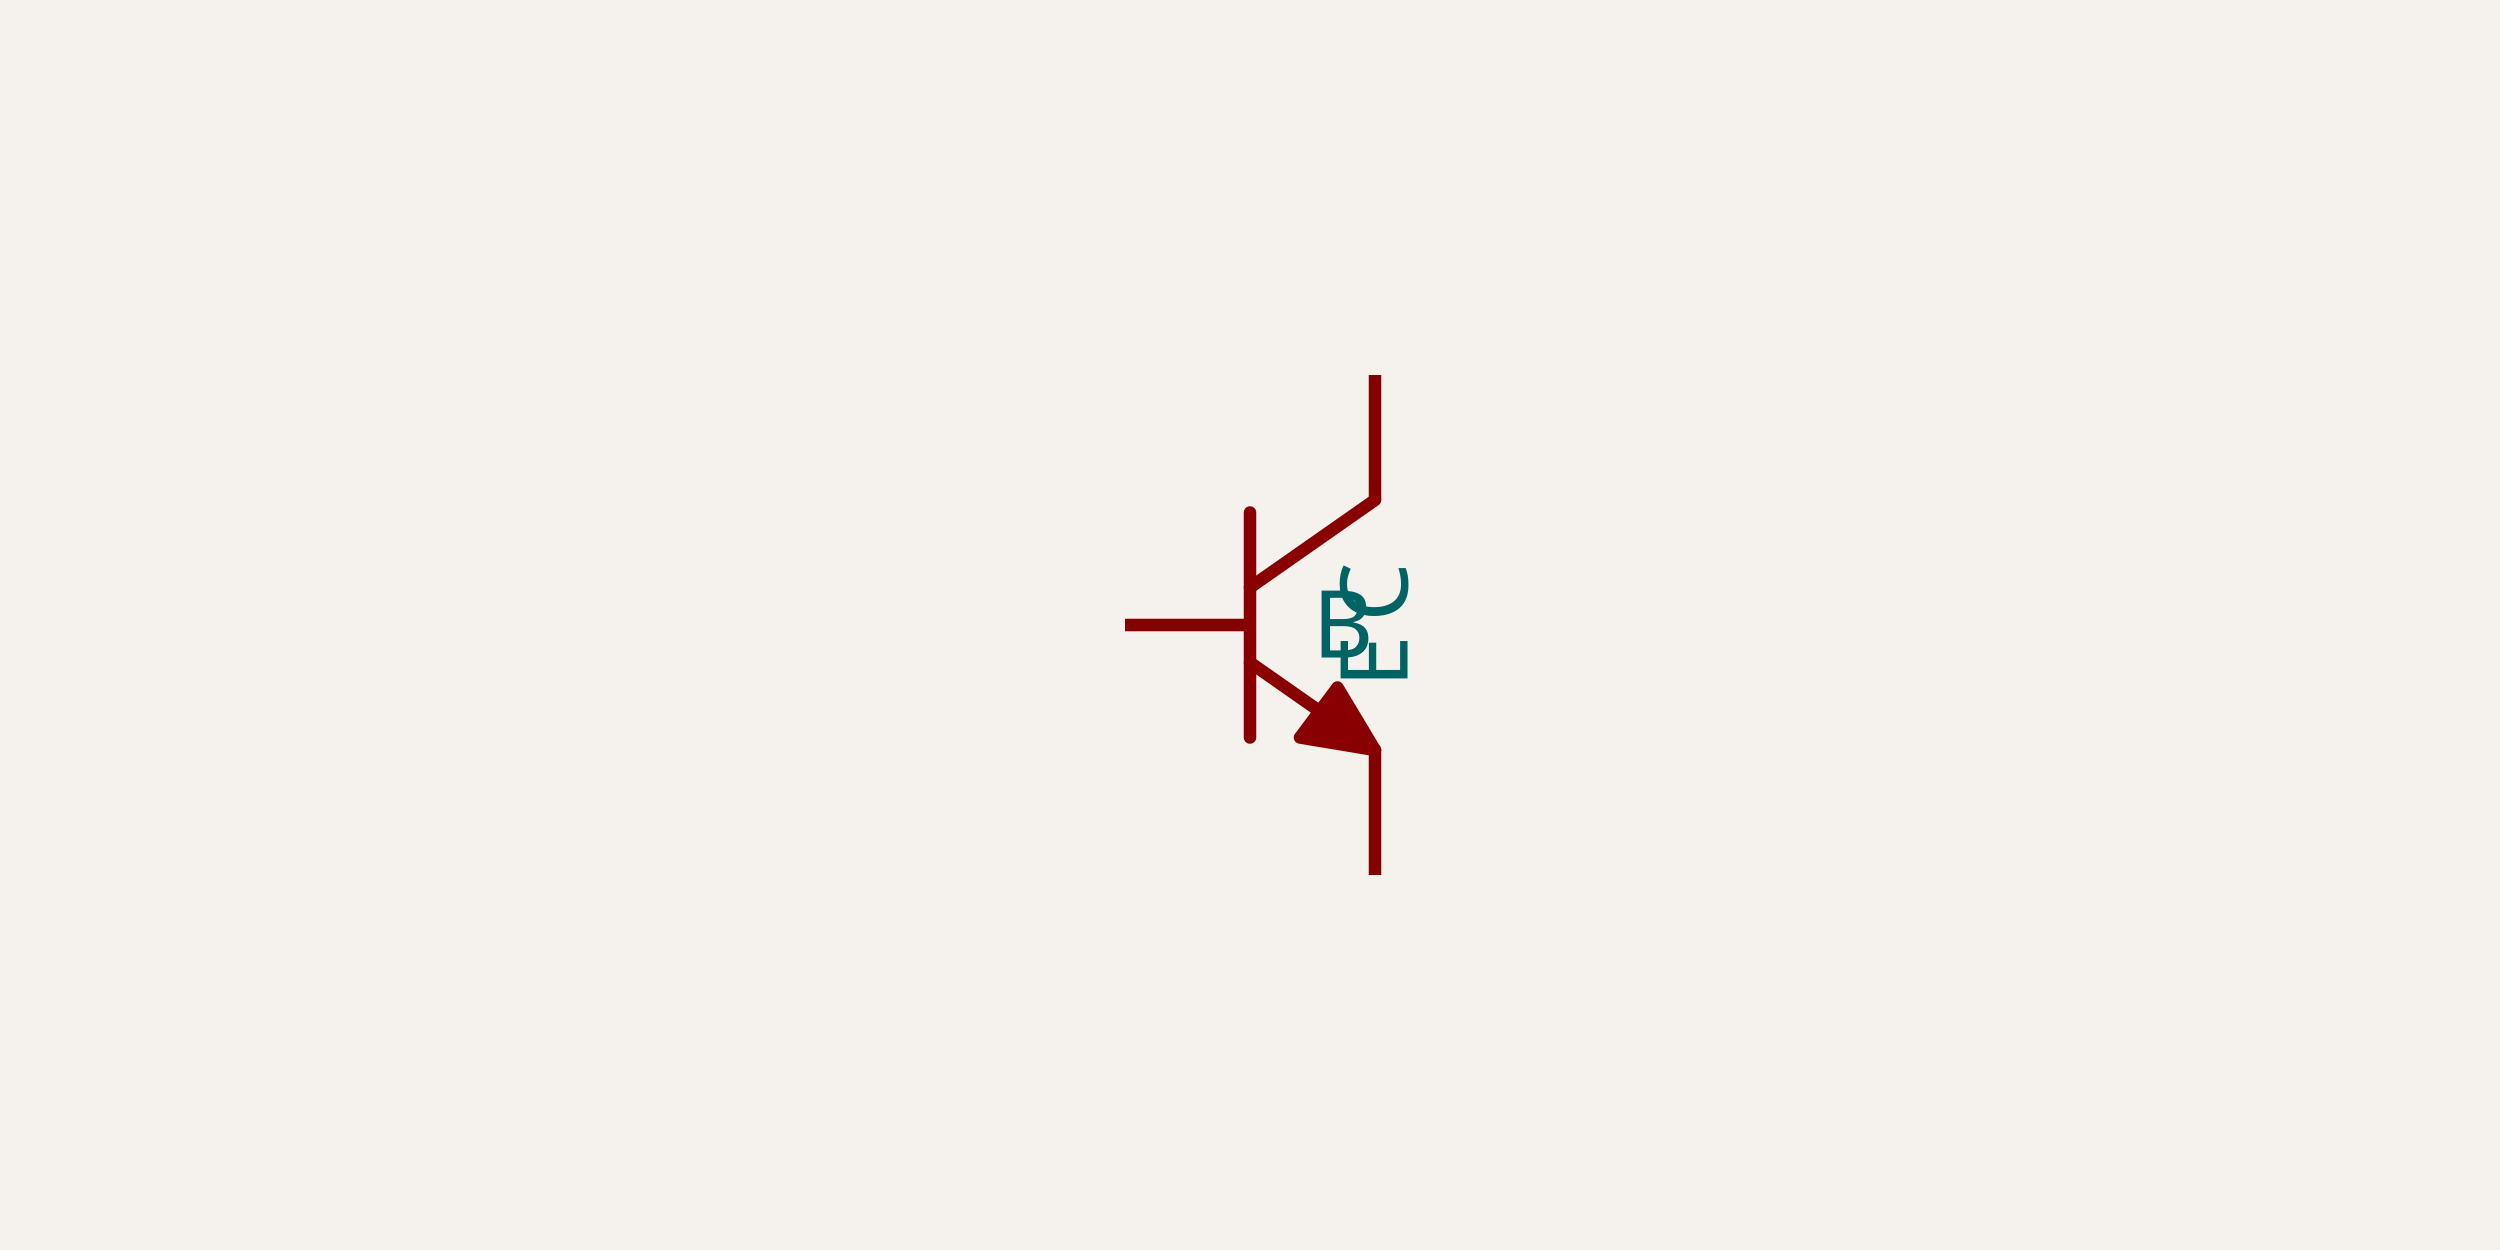
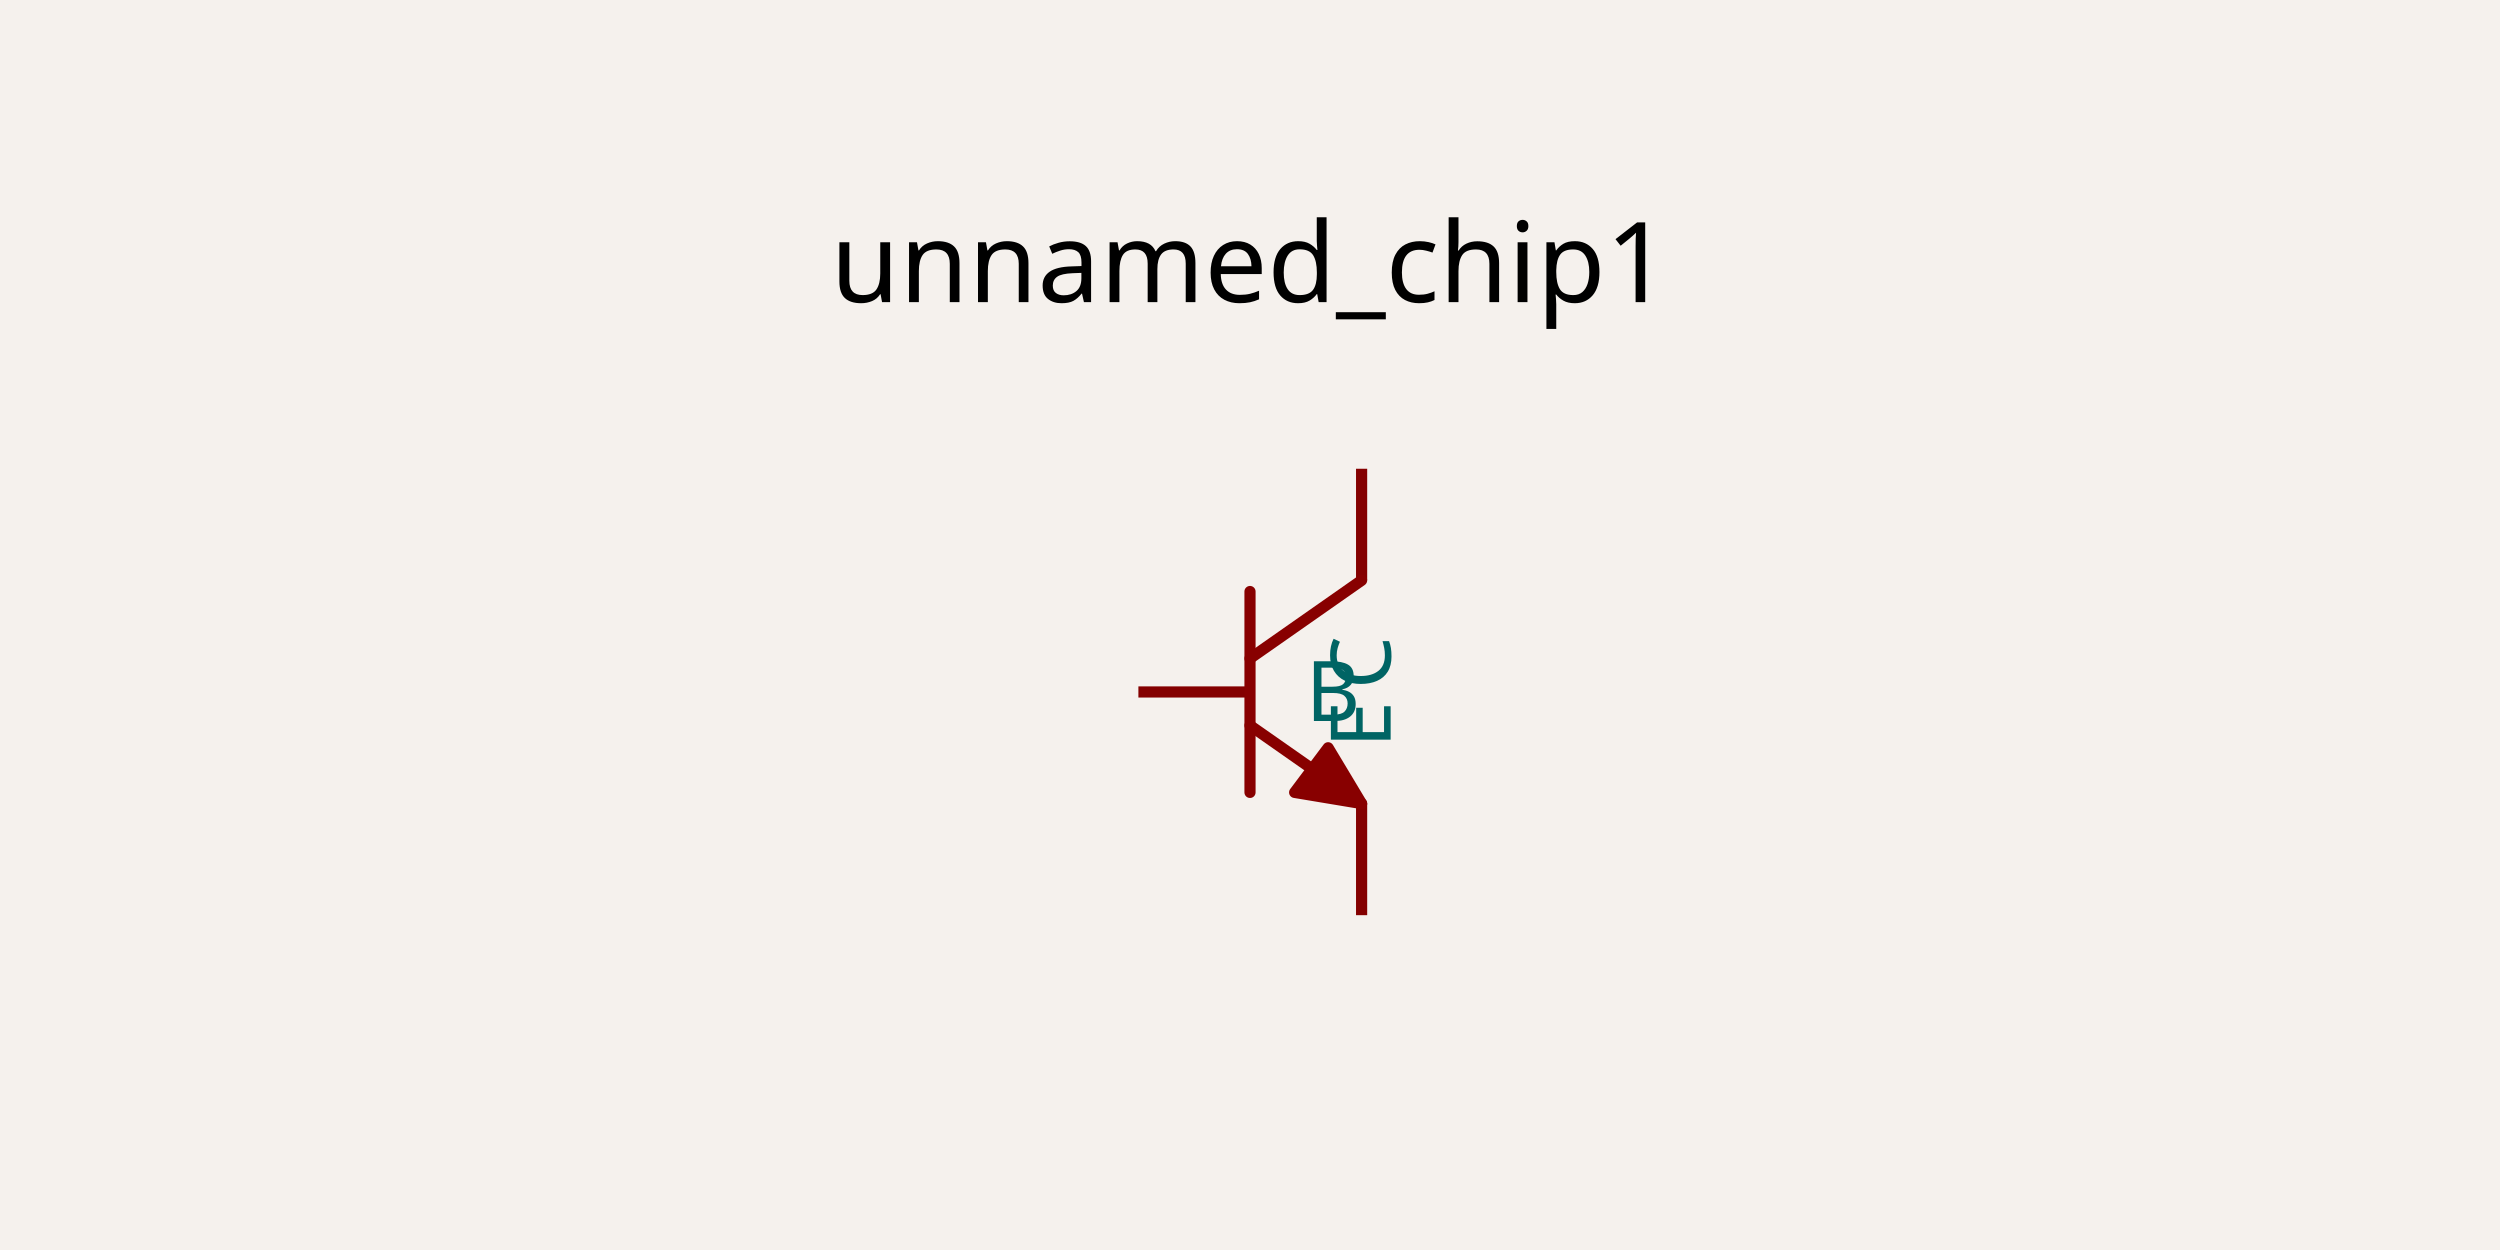
- <svg xmlns="http://www.w3.org/2000/svg" class="tscircuit-schematic" width="1200" height="600" style="background-color: rgb(245, 241, 237)" data-real-to-screen-transform="matrix(300,0,0,-300,600,300)" data-software-used-string="@tscircuit/core@0.0.1537">
+ <svg xmlns="http://www.w3.org/2000/svg" class="tscircuit-schematic" width="1200" height="600" style="background-color: rgb(245, 241, 237)" data-real-to-screen-transform="matrix(267.8571428571,0,0,-267.8571428571,600,332.1428571429)" data-software-used-string="@tscircuit/core@0.0.2056">
  <style>
              .boundary { fill: rgb(245, 241, 237); }
              .schematic-boundary { fill: none; stroke: #fff; }
              .component { fill: none; stroke: rgb(132, 0, 0); }
              .chip { fill: rgb(255, 255, 194); stroke: rgb(132, 0, 0); }
              .component-pin { fill: none; stroke: rgb(132, 0, 0); }
              .text { font-family: sans-serif; fill: rgb(0, 150, 0); }
              .pin-number { fill: rgb(169, 0, 0); }
              .port-label { fill: rgb(0, 100, 100); }
              .component-name { fill: rgb(0, 100, 100); }
- 
+               
            </style>
  <rect class="boundary" x="0" y="0" width="1200" height="600" />
  <g class="sch-component" data-circuit-json-type="schematic_component" data-schematic-component-id="schematic_component_0">
-     <line class="sch-line" x1="660" y1="180" x2="660" y2="240" stroke="rgba(132, 0, 0)" stroke-width="6" data-schematic-line-id="schematic_line_0" data-schematic-component-id="schematic_component_0" />
-     <line class="sch-line" x1="540" y1="300" x2="600" y2="300" stroke="rgba(132, 0, 0)" stroke-width="6" data-schematic-line-id="schematic_line_1" data-schematic-component-id="schematic_component_0" />
-     <line class="sch-line" x1="660" y1="420" x2="660" y2="360" stroke="rgba(132, 0, 0)" stroke-width="6" data-schematic-line-id="schematic_line_2" data-schematic-component-id="schematic_component_0" />
-     <path class="sch-path" d="M 660 240 L 600 282" stroke="#880000" stroke-width="6" fill="none" stroke-linecap="round" stroke-linejoin="round" data-schematic-component-id="schematic_component_0" />
-     <path class="sch-path" d="M 600 318 L 660 360" stroke="#880000" stroke-width="6" fill="none" stroke-linecap="round" stroke-linejoin="round" data-schematic-component-id="schematic_component_0" />
-     <path class="sch-path" d="M 600 246 L 600 354" stroke="#880000" stroke-width="6" fill="none" stroke-linecap="round" stroke-linejoin="round" data-schematic-component-id="schematic_component_0" />
-     <path class="sch-path" d="M 660 360 L 642 330 L 624 354 L 660 360" stroke="#880000" stroke-width="6" fill="#880000" stroke-linecap="round" stroke-linejoin="round" data-schematic-component-id="schematic_component_0" />
-     <text class="port-label sch-pin-label" x="660" y="270" style="font-family: sans-serif;" fill="rgb(0, 100, 100)" text-anchor="end" dominant-baseline="middle" font-size="45px" transform="rotate(-90 660 270)">C</text>
-     <text class="port-label sch-pin-label" x="630" y="300" style="font-family: sans-serif;" fill="rgb(0, 100, 100)" text-anchor="start" dominant-baseline="middle" font-size="45px" transform="">B</text>
-     <text class="port-label sch-pin-label" x="660" y="330" style="font-family: sans-serif;" fill="rgb(0, 100, 100)" text-anchor="start" dominant-baseline="middle" font-size="45px" transform="rotate(-90 660 330)">E</text>
+     <line class="sch-line" x1="653.571" y1="225" x2="653.571" y2="278.571" stroke="rgba(132, 0, 0)" stroke-width="5.357" data-schematic-line-id="schematic_line_0" data-schematic-component-id="schematic_component_0" />
+     <line class="sch-line" x1="546.429" y1="332.143" x2="600" y2="332.143" stroke="rgba(132, 0, 0)" stroke-width="5.357" data-schematic-line-id="schematic_line_1" data-schematic-component-id="schematic_component_0" />
+     <line class="sch-line" x1="653.571" y1="439.286" x2="653.571" y2="385.714" stroke="rgba(132, 0, 0)" stroke-width="5.357" data-schematic-line-id="schematic_line_2" data-schematic-component-id="schematic_component_0" />
+     <path class="sch-path" d="M 653.571 278.571 L 600 316.071" stroke="#880000" stroke-width="5.357" fill="none" stroke-linecap="round" stroke-linejoin="round" data-schematic-component-id="schematic_component_0" />
+     <path class="sch-path" d="M 600 348.214 L 653.571 385.714" stroke="#880000" stroke-width="5.357" fill="none" stroke-linecap="round" stroke-linejoin="round" data-schematic-component-id="schematic_component_0" />
+     <path class="sch-path" d="M 600 283.929 L 600 380.357" stroke="#880000" stroke-width="5.357" fill="none" stroke-linecap="round" stroke-linejoin="round" data-schematic-component-id="schematic_component_0" />
+     <path class="sch-path" d="M 653.571 385.714 L 637.5 358.929 L 621.429 380.357 L 653.571 385.714" stroke="#880000" stroke-width="5.357" fill="#880000" stroke-linecap="round" stroke-linejoin="round" data-schematic-component-id="schematic_component_0" />
+     <text class="port-label sch-pin-label" x="653.571" y="305.357" style="font-family: sans-serif;" fill="rgb(0, 100, 100)" text-anchor="end" dominant-baseline="middle" font-size="40.179px" transform="rotate(-90 653.5714 305.3571)">C</text>
+     <text class="port-label sch-pin-label" x="626.786" y="332.143" style="font-family: sans-serif;" fill="rgb(0, 100, 100)" text-anchor="start" dominant-baseline="middle" font-size="40.179px" transform="">B</text>
+     <text class="port-label sch-pin-label" x="653.571" y="358.929" style="font-family: sans-serif;" fill="rgb(0, 100, 100)" text-anchor="start" dominant-baseline="middle" font-size="40.179px" transform="rotate(-90 653.5714 358.9286)">E</text>
  </g>
  <g class="schematic-port-hover sch-port-hover" data-schematic-port-id="source_port_0">
-     <circle cx="300" cy="270" r="12" fill="red" opacity="0" />
+     <circle cx="653.571" cy="225" r="10.714" fill="red" opacity="0" />
  </g>
  <g class="schematic-port-hover sch-port-hover" data-schematic-port-id="source_port_1">
-     <circle cx="300" cy="330" r="12" fill="red" opacity="0" />
+     <circle cx="546.429" cy="332.143" r="10.714" fill="red" opacity="0" />
  </g>
  <g class="schematic-port-hover sch-port-hover" data-schematic-port-id="source_port_2">
-     <circle cx="900" cy="300" r="12" fill="red" opacity="0" />
+     <circle cx="653.571" cy="439.286" r="10.714" fill="red" opacity="0" />
  </g>
-   <g class="schematic-port-hover sch-port-hover" data-schematic-port-id="source_port_3">
-     <circle cx="660" cy="180" r="12" fill="red" opacity="0" />
-   </g>
-   <g class="schematic-port-hover sch-port-hover" data-schematic-port-id="source_port_4">
-     <circle cx="540" cy="300" r="12" fill="red" opacity="0" />
-   </g>
-   <g class="schematic-port-hover sch-port-hover" data-schematic-port-id="source_port_5">
-     <circle cx="660" cy="420" r="12" fill="red" opacity="0" />
-   </g>
+   <text class="sch-text" x="600" y="160.714" fill="#000000" text-anchor="middle" dominant-baseline="ideographic" font-family="sans-serif" font-size="53.571px" transform="rotate(0, 600, 160.7143)">unnamed_chip1</text>
</svg>
